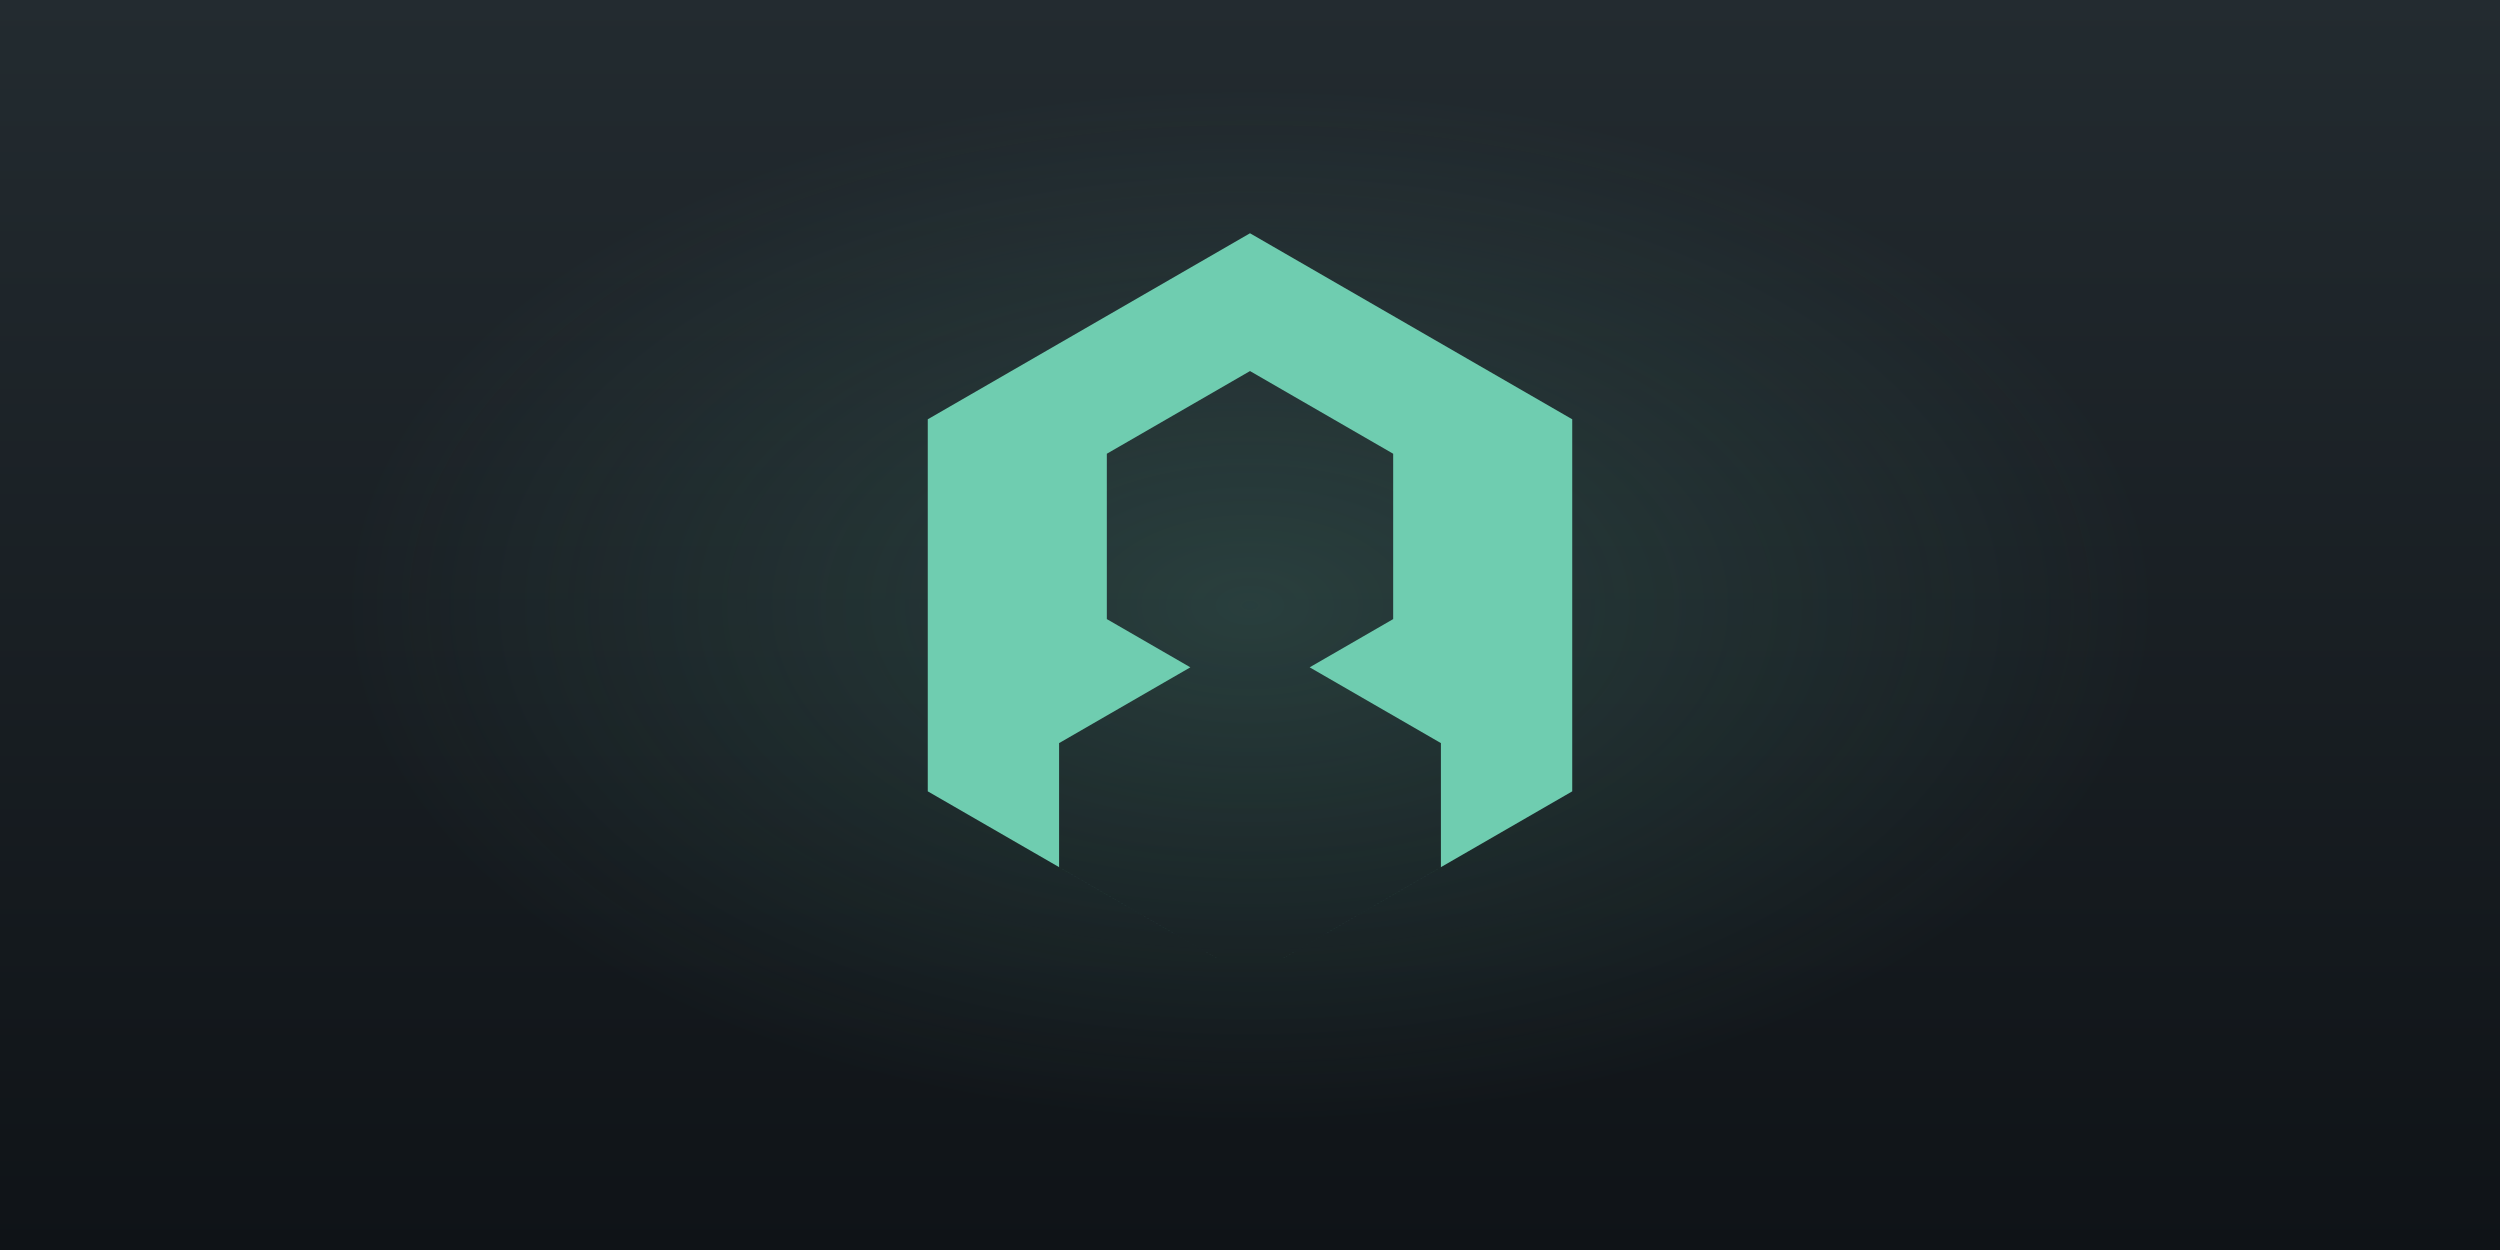
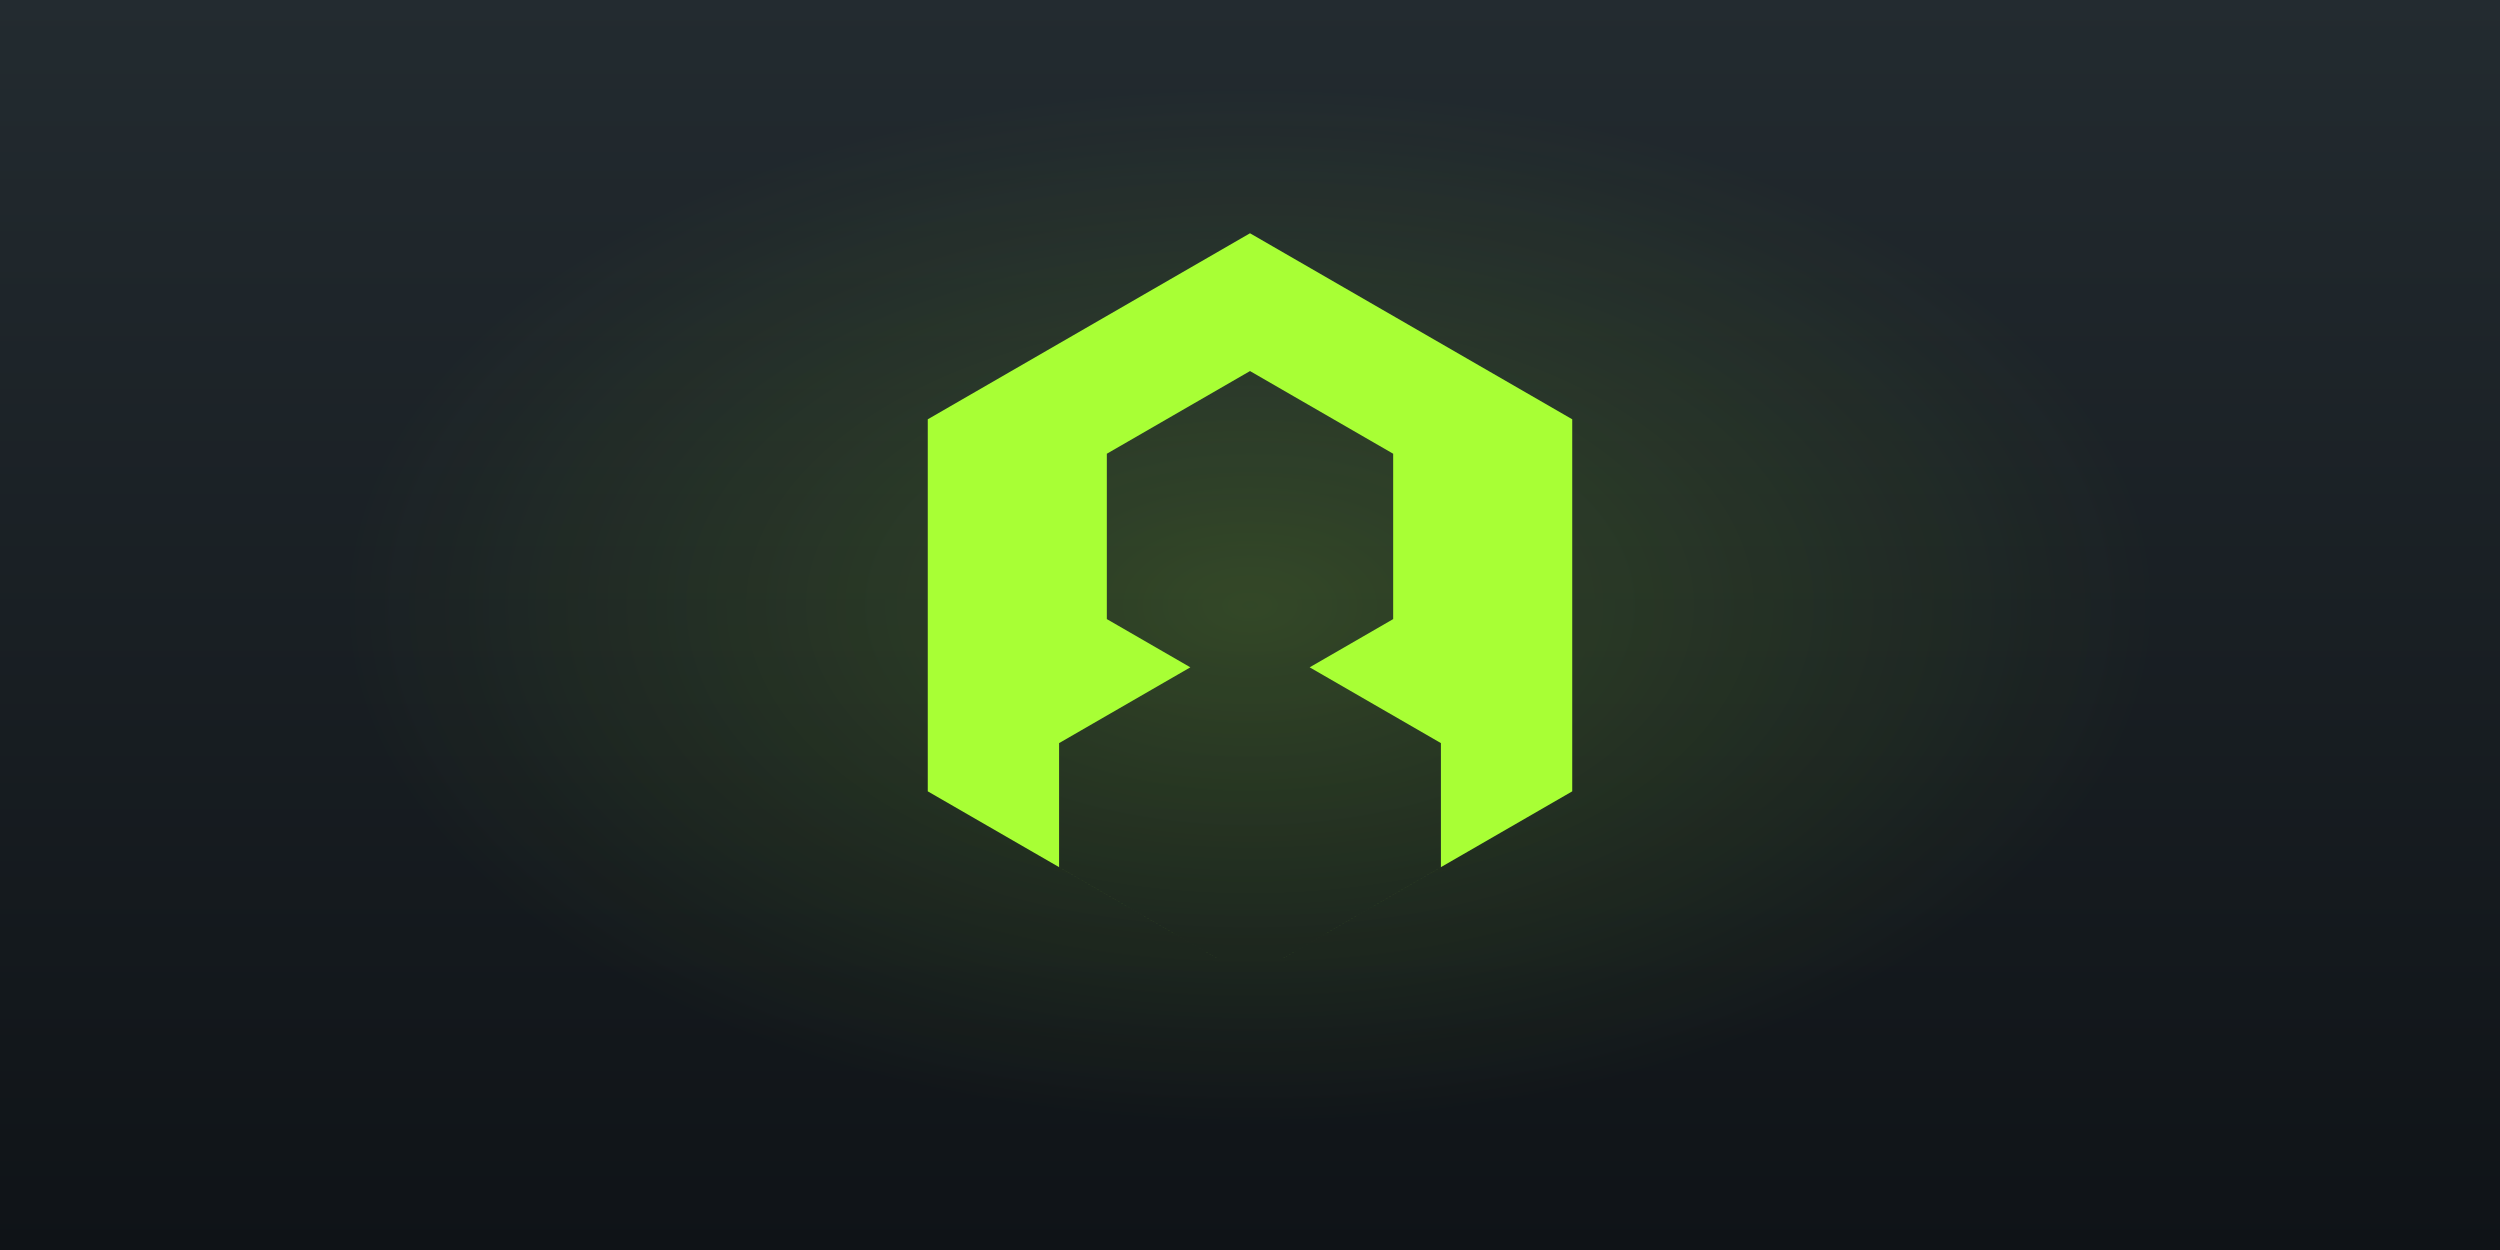
<svg xmlns="http://www.w3.org/2000/svg" viewBox="0 0 508 254">
  <defs>
    <linearGradient id="zc-bg" x1="0" y1="0" x2="0" y2="1">
      <stop offset="0" stop-color="#232b30" />
      <stop offset="1" stop-color="#0f1317" />
    </linearGradient>
    <radialGradient id="zc-glow" cx="0.5" cy="0.5" r="0.5">
-       <stop offset="0" stop-color="#6fcdb0" stop-opacity=".18" />
-       <stop offset="1" stop-color="#6fcdb0" stop-opacity="0" />
+       <stop offset="0" stop-color="#A8FF35" stop-opacity=".18" />
+       <stop offset="1" stop-color="#A8FF35" stop-opacity="0" />
    </radialGradient>
  </defs>
  <rect width="508" height="254" fill="url(#zc-bg)" />
  <ellipse cx="254" cy="123" rx="185" ry="105" fill="url(#zc-glow)" />
  <g transform="translate(170,41.8) scale(1.4)">
-     <path fill="#6fcdb0" fill-rule="evenodd" d="M 60.00,4.00 L 106.77,31.00 L 106.77,85.00 L 60.00,112.00 L 13.23,85.00 L 13.23,31.00 Z M 60.00,24.00 L 80.78,36.00 L 80.78,60.00 L 68.66,67.00 L 87.71,78.00 L 87.71,96.00 L 60.00,112.00 L 32.29,96.00 L 32.29,78.00 L 51.34,67.00 L 39.22,60.00 L 39.22,36.00 Z" />
+     <path fill="#A8FF35" fill-rule="evenodd" d="M 60.00,4.00 L 106.77,31.00 L 106.77,85.00 L 60.00,112.00 L 13.23,85.00 L 13.23,31.00 Z M 60.00,24.00 L 80.78,36.00 L 80.78,60.00 L 68.66,67.00 L 87.71,78.00 L 87.71,96.00 L 60.00,112.00 L 32.29,96.00 L 32.29,78.00 L 51.34,67.00 L 39.22,60.00 L 39.22,36.00 Z" />
  </g>
</svg>
